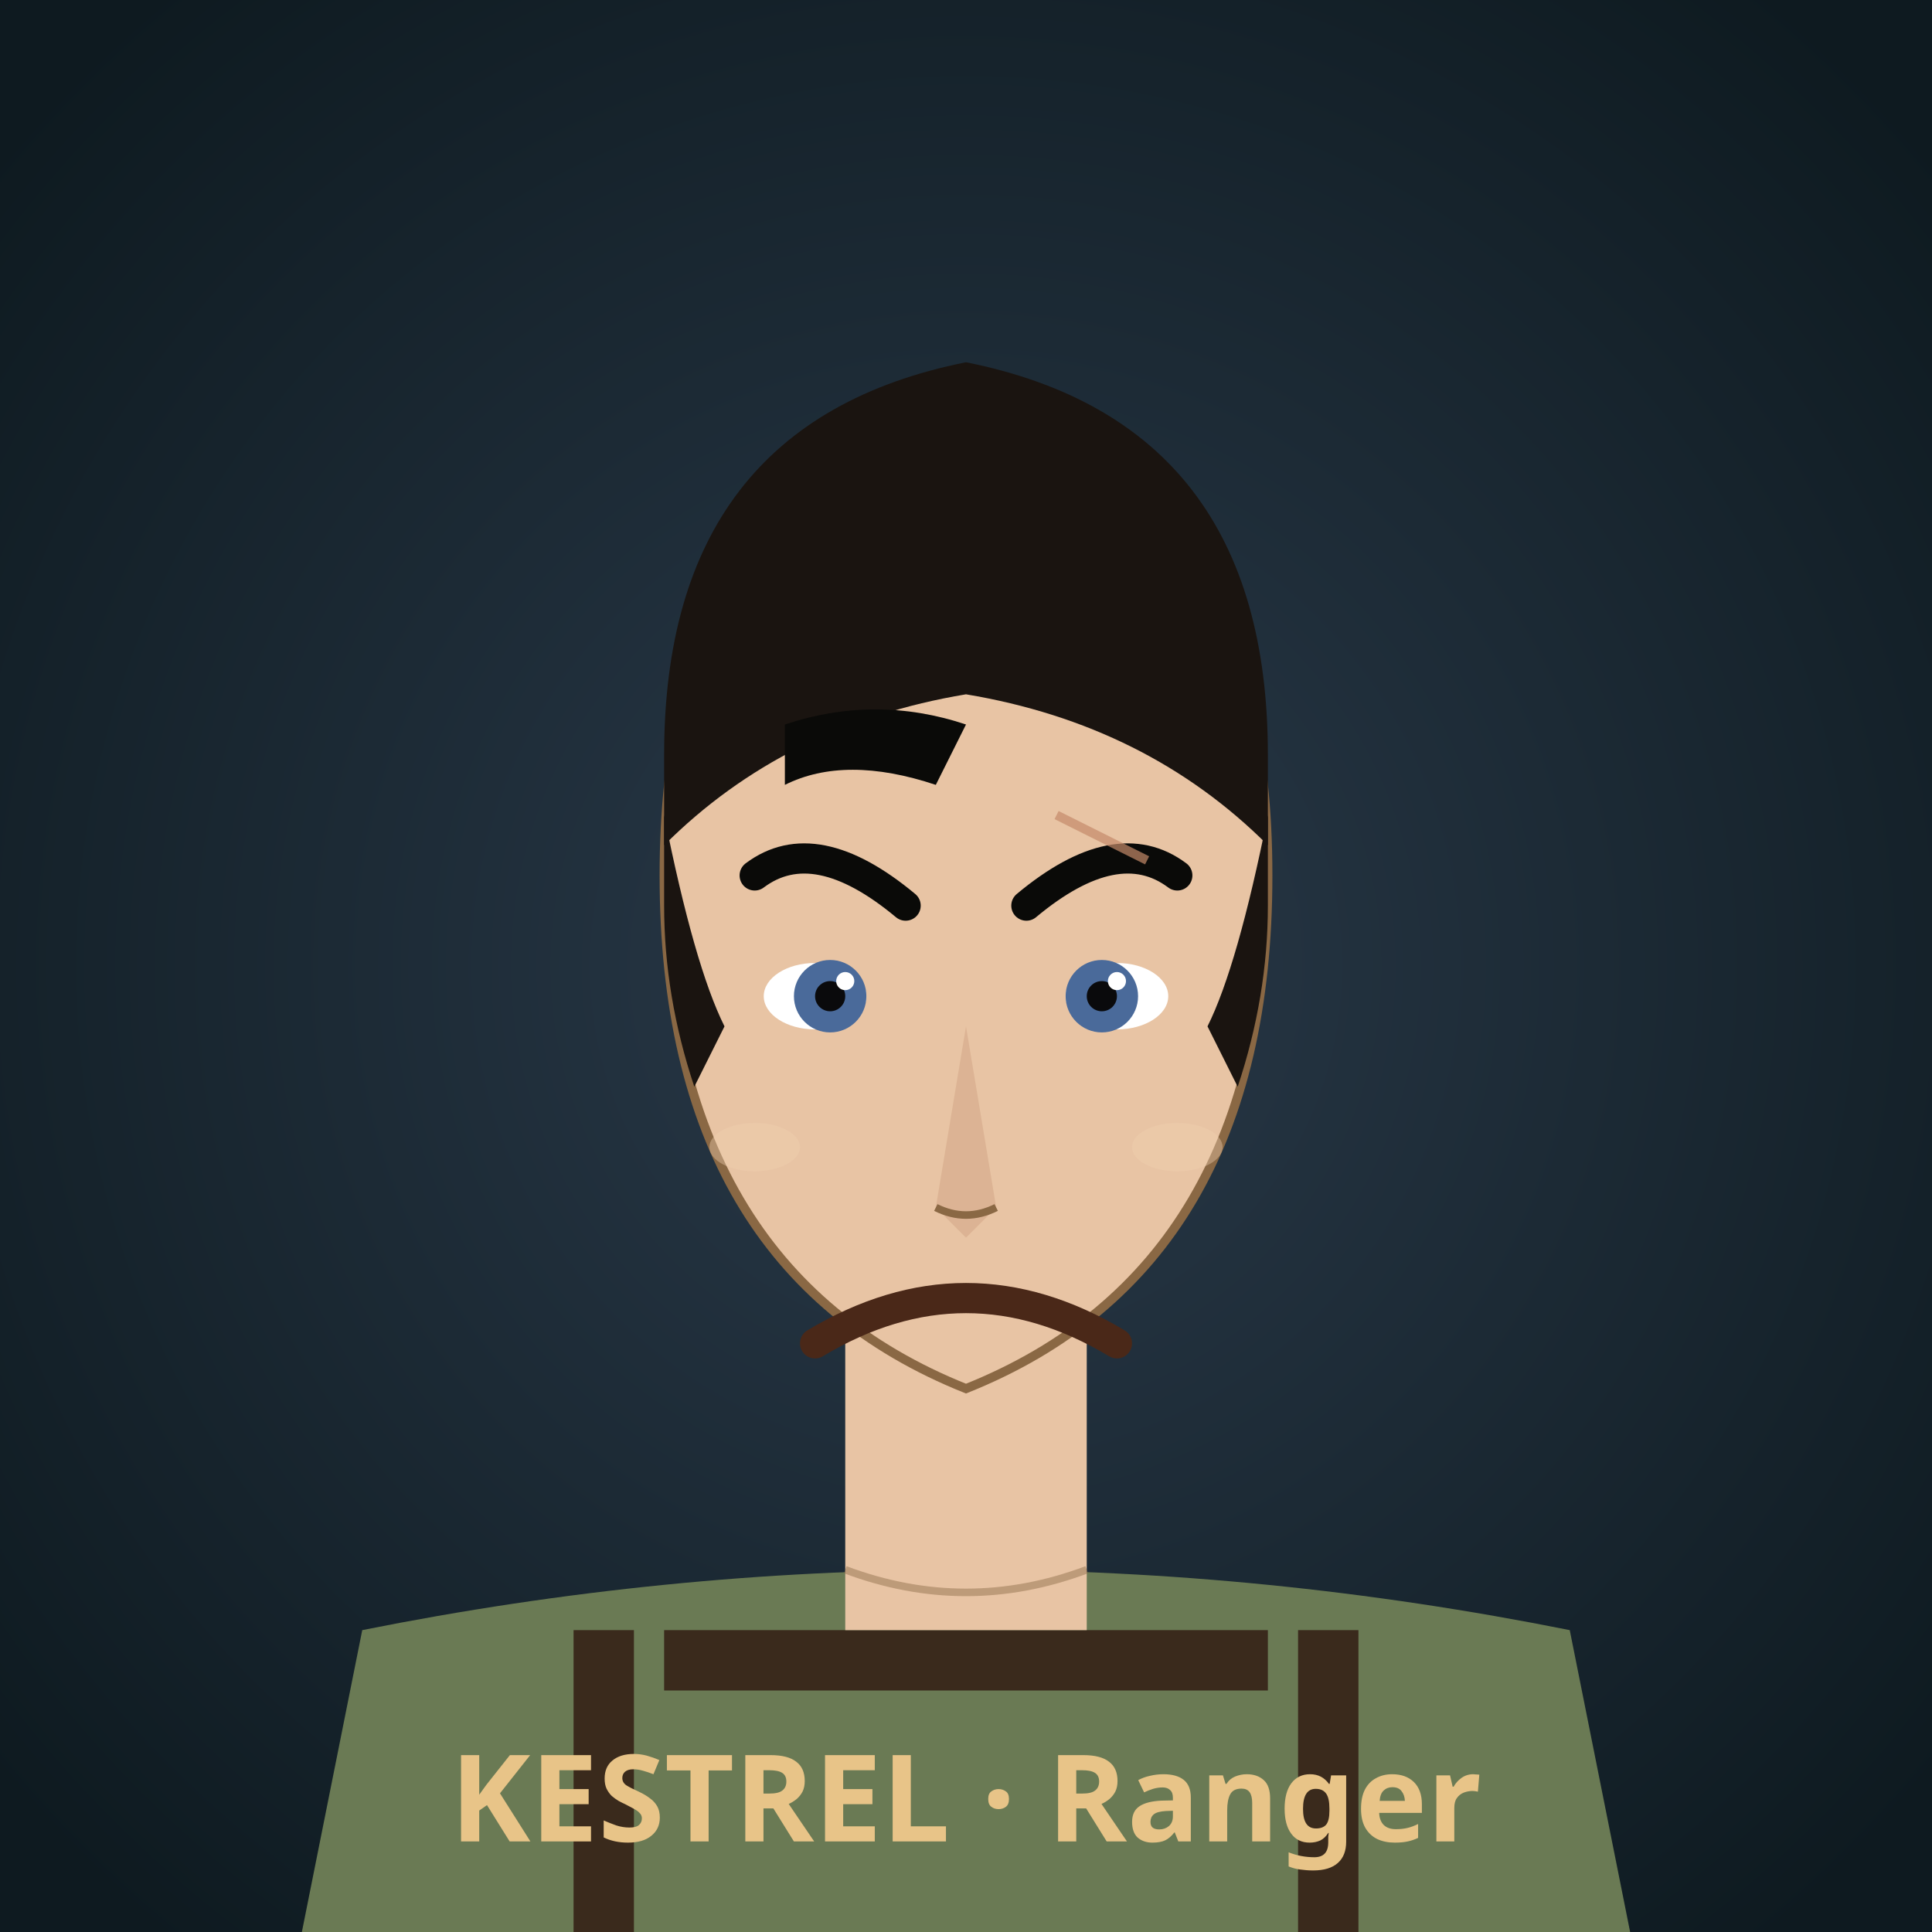
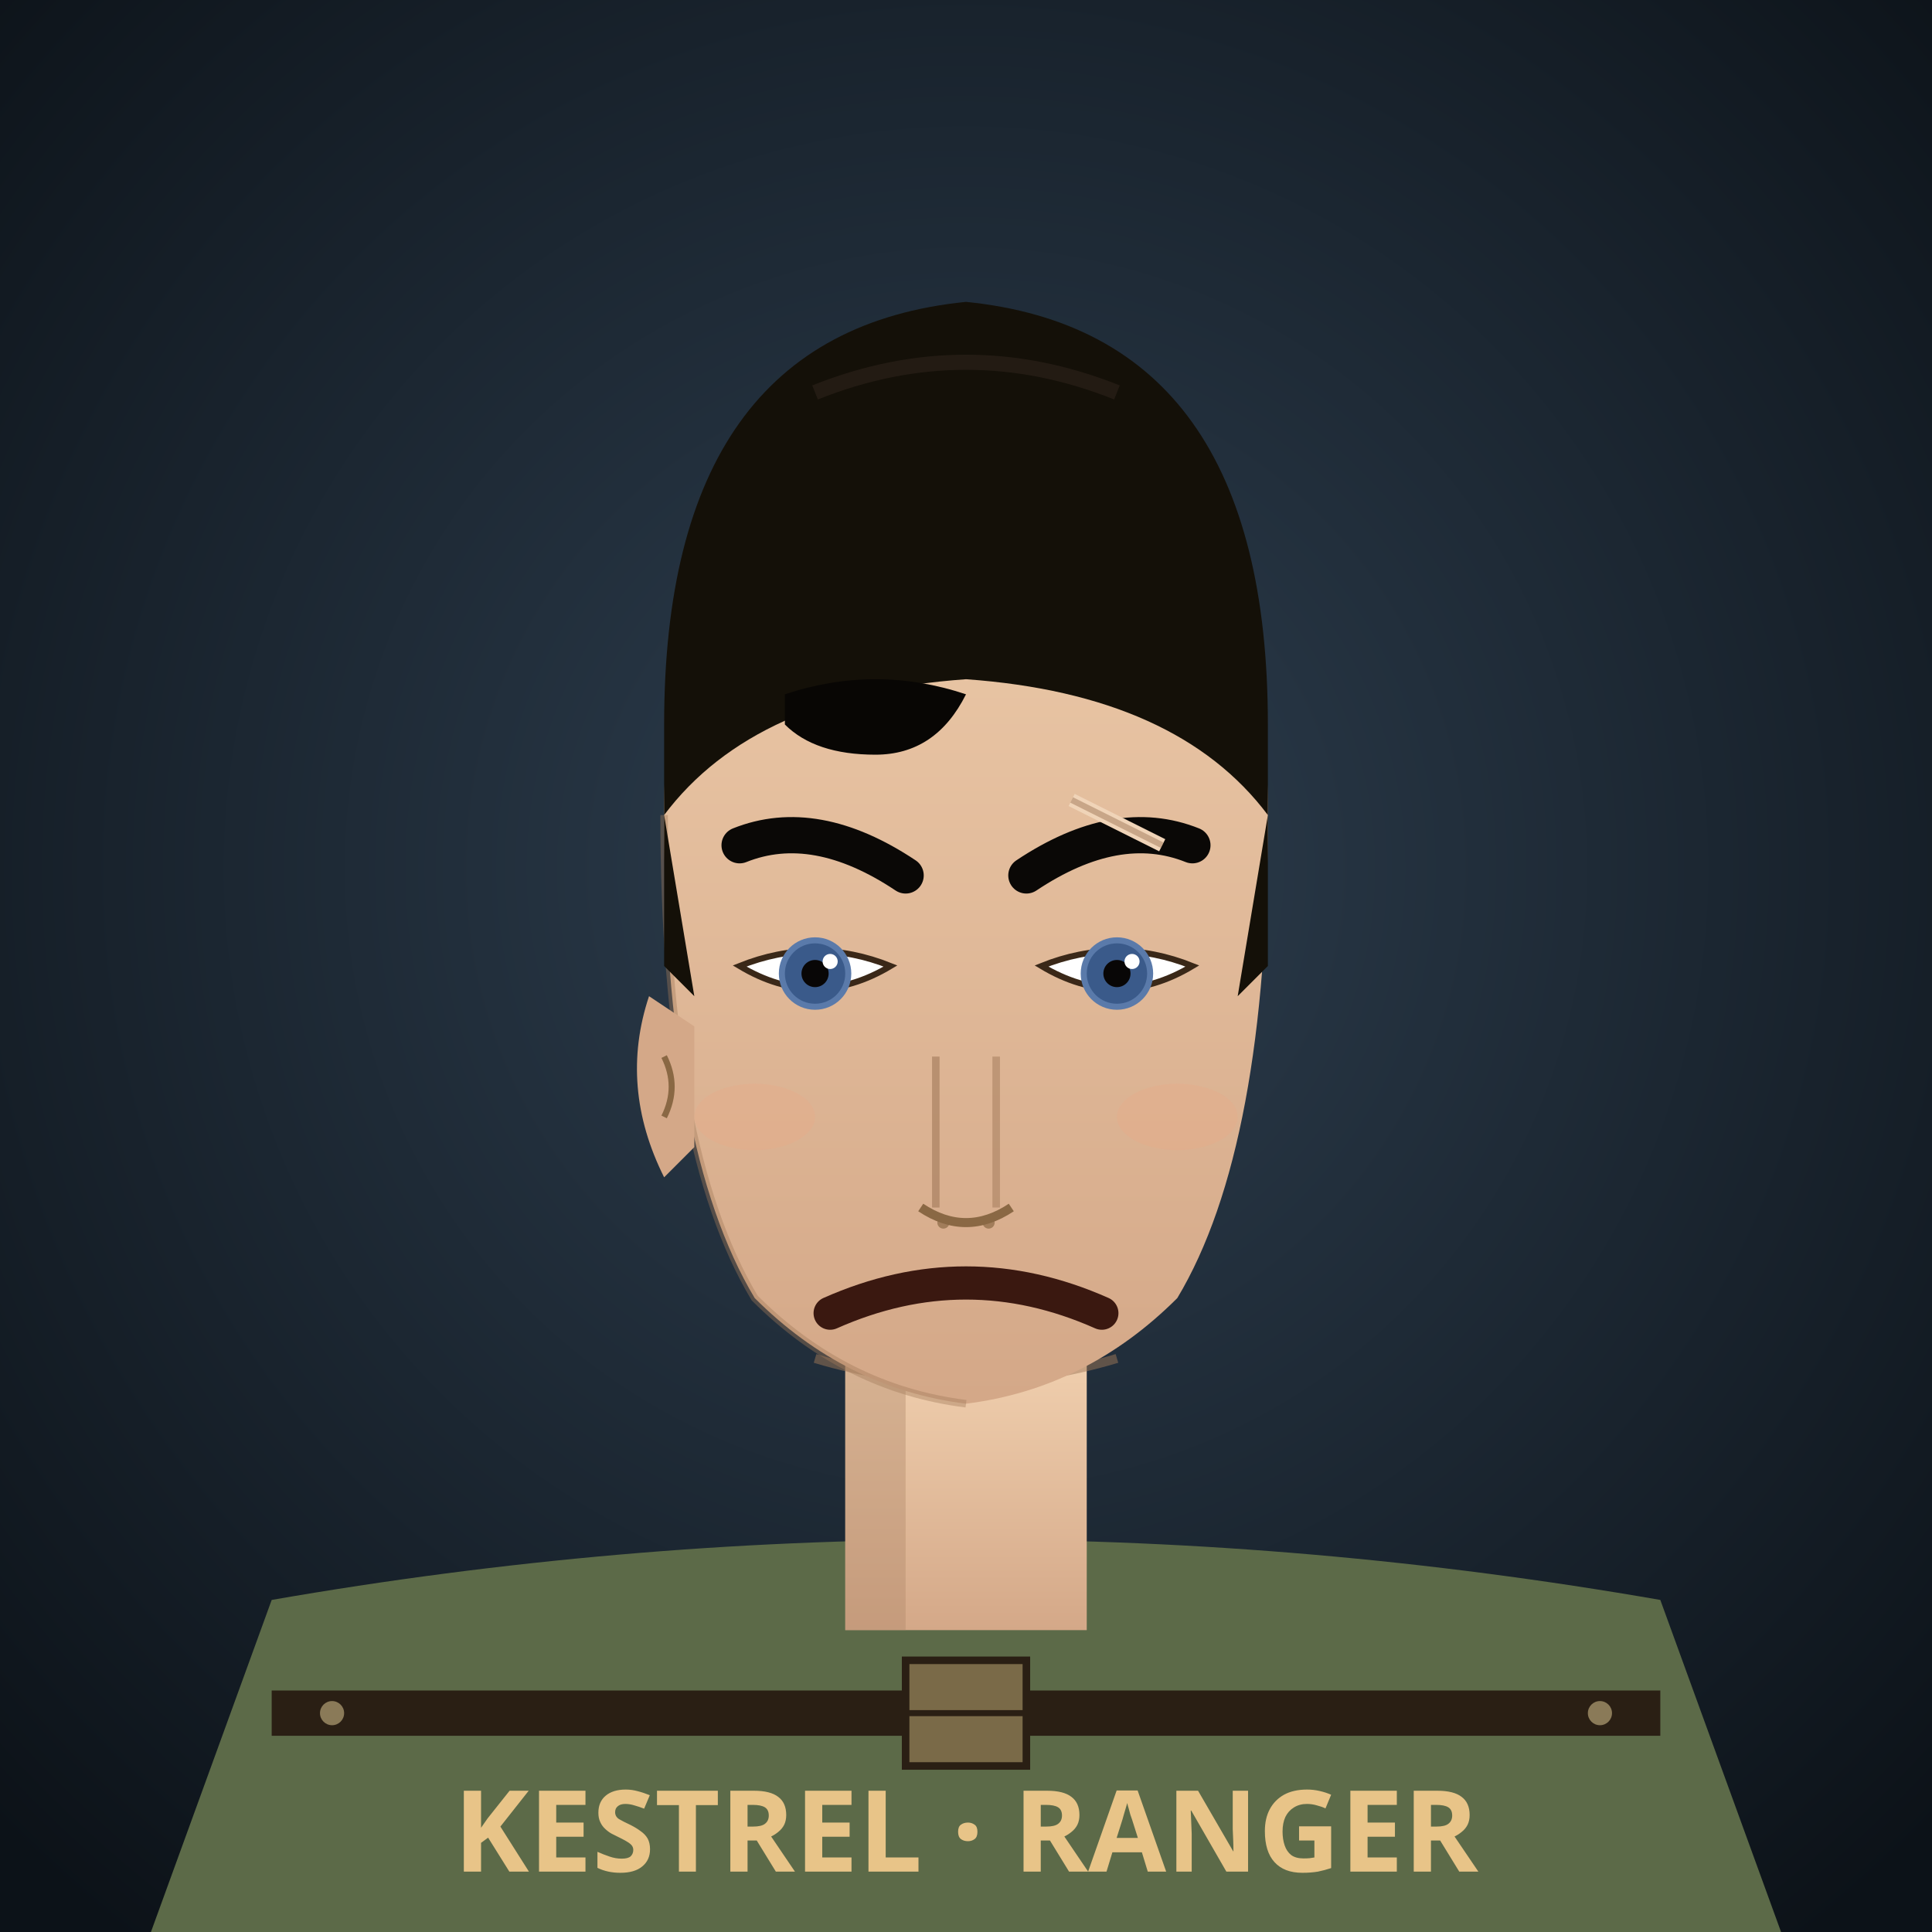
<svg xmlns="http://www.w3.org/2000/svg" viewBox="0 0 128 128" width="128" height="128">
  <defs>
-     <radialGradient id="bg-kestrel" cx="50%" cy="50%" r="65%">
-       <stop offset="0%" stop-color="#2a3a4a" />
-       <stop offset="100%" stop-color="#0e1a20" />
+     <radialGradient id="bg-k" cx="50%" cy="45%" r="70%">
+       <stop offset="0%" stop-color="#2e3f50" />
+       <stop offset="100%" stop-color="#0c1218" />
    </radialGradient>
+     <linearGradient id="skin-k" x1="0" y1="0" x2="0" y2="1">
+       <stop offset="0%" stop-color="#f0cfae" />
+       <stop offset="100%" stop-color="#d4a888" />
+     </linearGradient>
  </defs>
-   <rect width="128" height="128" fill="url(#bg-kestrel)" />
-   <path d="M 20 128 L 24 108 Q 64 100 104 108 L 108 128 Z" fill="#6a7a54" />
-   <rect x="44" y="108" width="40" height="4" fill="#3a2a1c" />
-   <rect x="38" y="108" width="4" height="20" fill="#3a2a1c" />
-   <rect x="86" y="108" width="4" height="20" fill="#3a2a1c" />
-   <rect x="56" y="88" width="16" height="20" fill="#e8c4a4" />
-   <path d="M 56 104 Q 64 107 72 104" stroke="#8a6844" stroke-width="0.5" fill="none" opacity="0.45" />
-   <path d="M 44 58 Q 44 32 64 28 Q 84 32 84 58 Q 84 84 64 92 Q 44 84 44 58 Z" fill="#e8c4a4" stroke="#8a6844" stroke-width="0.6" />
-   <path d="M 44 50 Q 44 28 64 24 Q 84 28 84 50 L 84 56 Q 76 48 64 46 Q 52 48 44 56 Z" fill="#1a1410" />
-   <path d="M 44 54 Q 46 64 48 68 L 46 72 Q 44 66 44 60 Z" fill="#1a1410" />
-   <path d="M 84 54 Q 82 64 80 68 L 82 72 Q 84 66 84 60 Z" fill="#1a1410" />
-   <path d="M 52 48 Q 58 46 64 48 L 62 52 Q 56 50 52 52 Z" fill="#0a0a08" />
-   <path d="M 50 58 Q 54 55 60 60" stroke="#0a0a08" stroke-width="2" stroke-linecap="round" fill="none" />
-   <path d="M 68 60 Q 74 55 78 58" stroke="#0a0a08" stroke-width="2" stroke-linecap="round" fill="none" />
-   <ellipse cx="54" cy="66" rx="3.4" ry="2.2" fill="#ffffff" />
-   <ellipse cx="74" cy="66" rx="3.4" ry="2.2" fill="#ffffff" />
-   <circle cx="55" cy="66" r="2.4" fill="#4a6a9a" />
-   <circle cx="73" cy="66" r="2.4" fill="#4a6a9a" />
-   <circle cx="55" cy="66" r="1" fill="#0a0a0c" />
-   <circle cx="73" cy="66" r="1" fill="#0a0a0c" />
-   <circle cx="56" cy="65" r="0.6" fill="#ffffff" />
-   <circle cx="74" cy="65" r="0.6" fill="#ffffff" />
-   <path d="M 64 68 L 62 80 L 64 82 L 66 80 Z" fill="#d4a888" opacity="0.6" />
-   <path d="M 62 80 Q 64 81 66 80" stroke="#8a6844" stroke-width="0.5" fill="none" />
-   <path d="M 54 89 Q 64 83 74 89" stroke="#4a2818" stroke-width="2" fill="none" stroke-linecap="round" />
-   <ellipse cx="50" cy="76" rx="3" ry="1.6" fill="#f0d0b0" opacity="0.4" />
-   <ellipse cx="78" cy="76" rx="3" ry="1.6" fill="#f0d0b0" opacity="0.4" />
-   <line x1="70" y1="54" x2="76" y2="57" stroke="#c48a6a" stroke-width="0.6" opacity="0.7" />
-   <text x="64" y="122" text-anchor="middle" font-family="system-ui" font-size="8" fill="#e8c488" font-weight="bold">KESTREL · Ranger</text>
+   <rect width="128" height="128" fill="url(#bg-k)" />
+   <path d="M 10 128 L 18 106 Q 64 98 110 106 L 118 128 Z" fill="#5c6a48" />
+   <rect x="18" y="112" width="92" height="3" fill="#2a1f14" />
+   <rect x="60" y="110" width="8" height="7" fill="#7a6a48" stroke="#2a1f14" stroke-width="0.5" />
+   <line x1="60" y1="113.5" x2="68" y2="113.5" stroke="#2a1f14" stroke-width="0.4" />
+   <circle cx="22" cy="113.5" r="0.8" fill="#8a7a58" />
+   <circle cx="106" cy="113.5" r="0.8" fill="#8a7a58" />
+   <path d="M 56 90 L 56 108 L 72 108 L 72 90 Z" fill="url(#skin-k)" />
+   <path d="M 56 90 L 56 108 L 60 108 L 60 90 Z" fill="#b08868" opacity="0.4" />
+   <path d="M 54 90 Q 64 93 74 90" stroke="#a07858" stroke-width="0.6" fill="none" opacity="0.5" />
+   <path d="M 44 54 Q 44 28 64 24 Q 84 28 84 54 Q 84 76 78 86 Q 72 92 64 93 Q 56 92 50 86 Q 44 76 44 54 Z" fill="url(#skin-k)" />
+   <path d="M 44 54 Q 44 76 50 86 Q 56 92 64 93" stroke="#a07858" stroke-width="0.5" fill="none" opacity="0.4" />
+   <path d="M 43 66 Q 41 72 44 78 L 46 76 L 46 68 Z" fill="#d4a888" />
+   <path d="M 44 70 Q 45 72 44 74" stroke="#8a6844" stroke-width="0.4" fill="none" />
+   <path d="M 44 48 Q 44 22 64 20 Q 84 22 84 48 L 84 54 Q 78 46 64 45 Q 50 46 44 54 Z" fill="#141008" />
+   <path d="M 54 26 Q 64 22 74 26" stroke="#2a2018" stroke-width="1" fill="none" opacity="0.7" />
+   <path d="M 44 54 L 46 66 L 44 64 Z" fill="#141008" />
+   <path d="M 84 54 L 82 66 L 84 64 Z" fill="#141008" />
+   <path d="M 52 46 Q 58 44 64 46 Q 62 50 58 50 Q 54 50 52 48 Z" fill="#080604" />
+   <path d="M 49 56 Q 54 54 60 58" stroke="#0a0806" stroke-width="2.4" stroke-linecap="round" fill="none" />
+   <path d="M 68 58 Q 74 54 79 56" stroke="#0a0806" stroke-width="2.4" stroke-linecap="round" fill="none" />
+   <path d="M 49 64 Q 54 62 59 64 Q 54 67 49 64 Z" fill="#ffffff" stroke="#3a2818" stroke-width="0.4" />
+   <path d="M 69 64 Q 74 62 79 64 Q 74 67 69 64 Z" fill="#ffffff" stroke="#3a2818" stroke-width="0.4" />
+   <circle cx="54" cy="64.5" r="2.2" fill="#3a5a8a" />
+   <circle cx="74" cy="64.5" r="2.2" fill="#3a5a8a" />
+   <circle cx="54" cy="64.5" r="2.2" fill="none" stroke="#5a7aaa" stroke-width="0.4" />
+   <circle cx="74" cy="64.5" r="2.2" fill="none" stroke="#5a7aaa" stroke-width="0.4" />
+   <circle cx="54" cy="64.5" r="0.9" fill="#080606" />
+   <circle cx="74" cy="64.5" r="0.9" fill="#080606" />
+   <circle cx="55" cy="63.7" r="0.5" fill="#ffffff" />
+   <circle cx="75" cy="63.7" r="0.5" fill="#ffffff" />
+   <path d="M 62 70 Q 62 76 62 80" stroke="#a07858" stroke-width="0.5" fill="none" opacity="0.6" />
+   <path d="M 66 70 Q 66 76 66 80" stroke="#a07858" stroke-width="0.5" fill="none" opacity="0.5" />
+   <path d="M 61 80 Q 64 82 67 80" stroke="#8a6844" stroke-width="0.6" fill="none" />
+   <circle cx="62.5" cy="81" r="0.4" fill="#8a6844" opacity="0.7" />
+   <circle cx="65.5" cy="81" r="0.4" fill="#8a6844" opacity="0.7" />
+   <ellipse cx="50" cy="74" rx="4" ry="2.2" fill="#e8a888" opacity="0.35" />
+   <ellipse cx="78" cy="74" rx="4" ry="2.2" fill="#e8a888" opacity="0.35" />
+   <path d="M 55 87 Q 64 83 73 87" stroke="#3a1810" stroke-width="2.2" stroke-linecap="round" fill="none" />
+   <line x1="71" y1="53" x2="77" y2="56" stroke="#f0d4b8" stroke-width="0.9" />
+   <line x1="71" y1="53" x2="77" y2="56" stroke="#a07858" stroke-width="0.4" opacity="0.5" />
+   <text x="64" y="124" text-anchor="middle" font-family="system-ui, sans-serif" font-size="7.5" fill="#e8c488" font-weight="bold">KESTREL · RANGER</text>
</svg>
